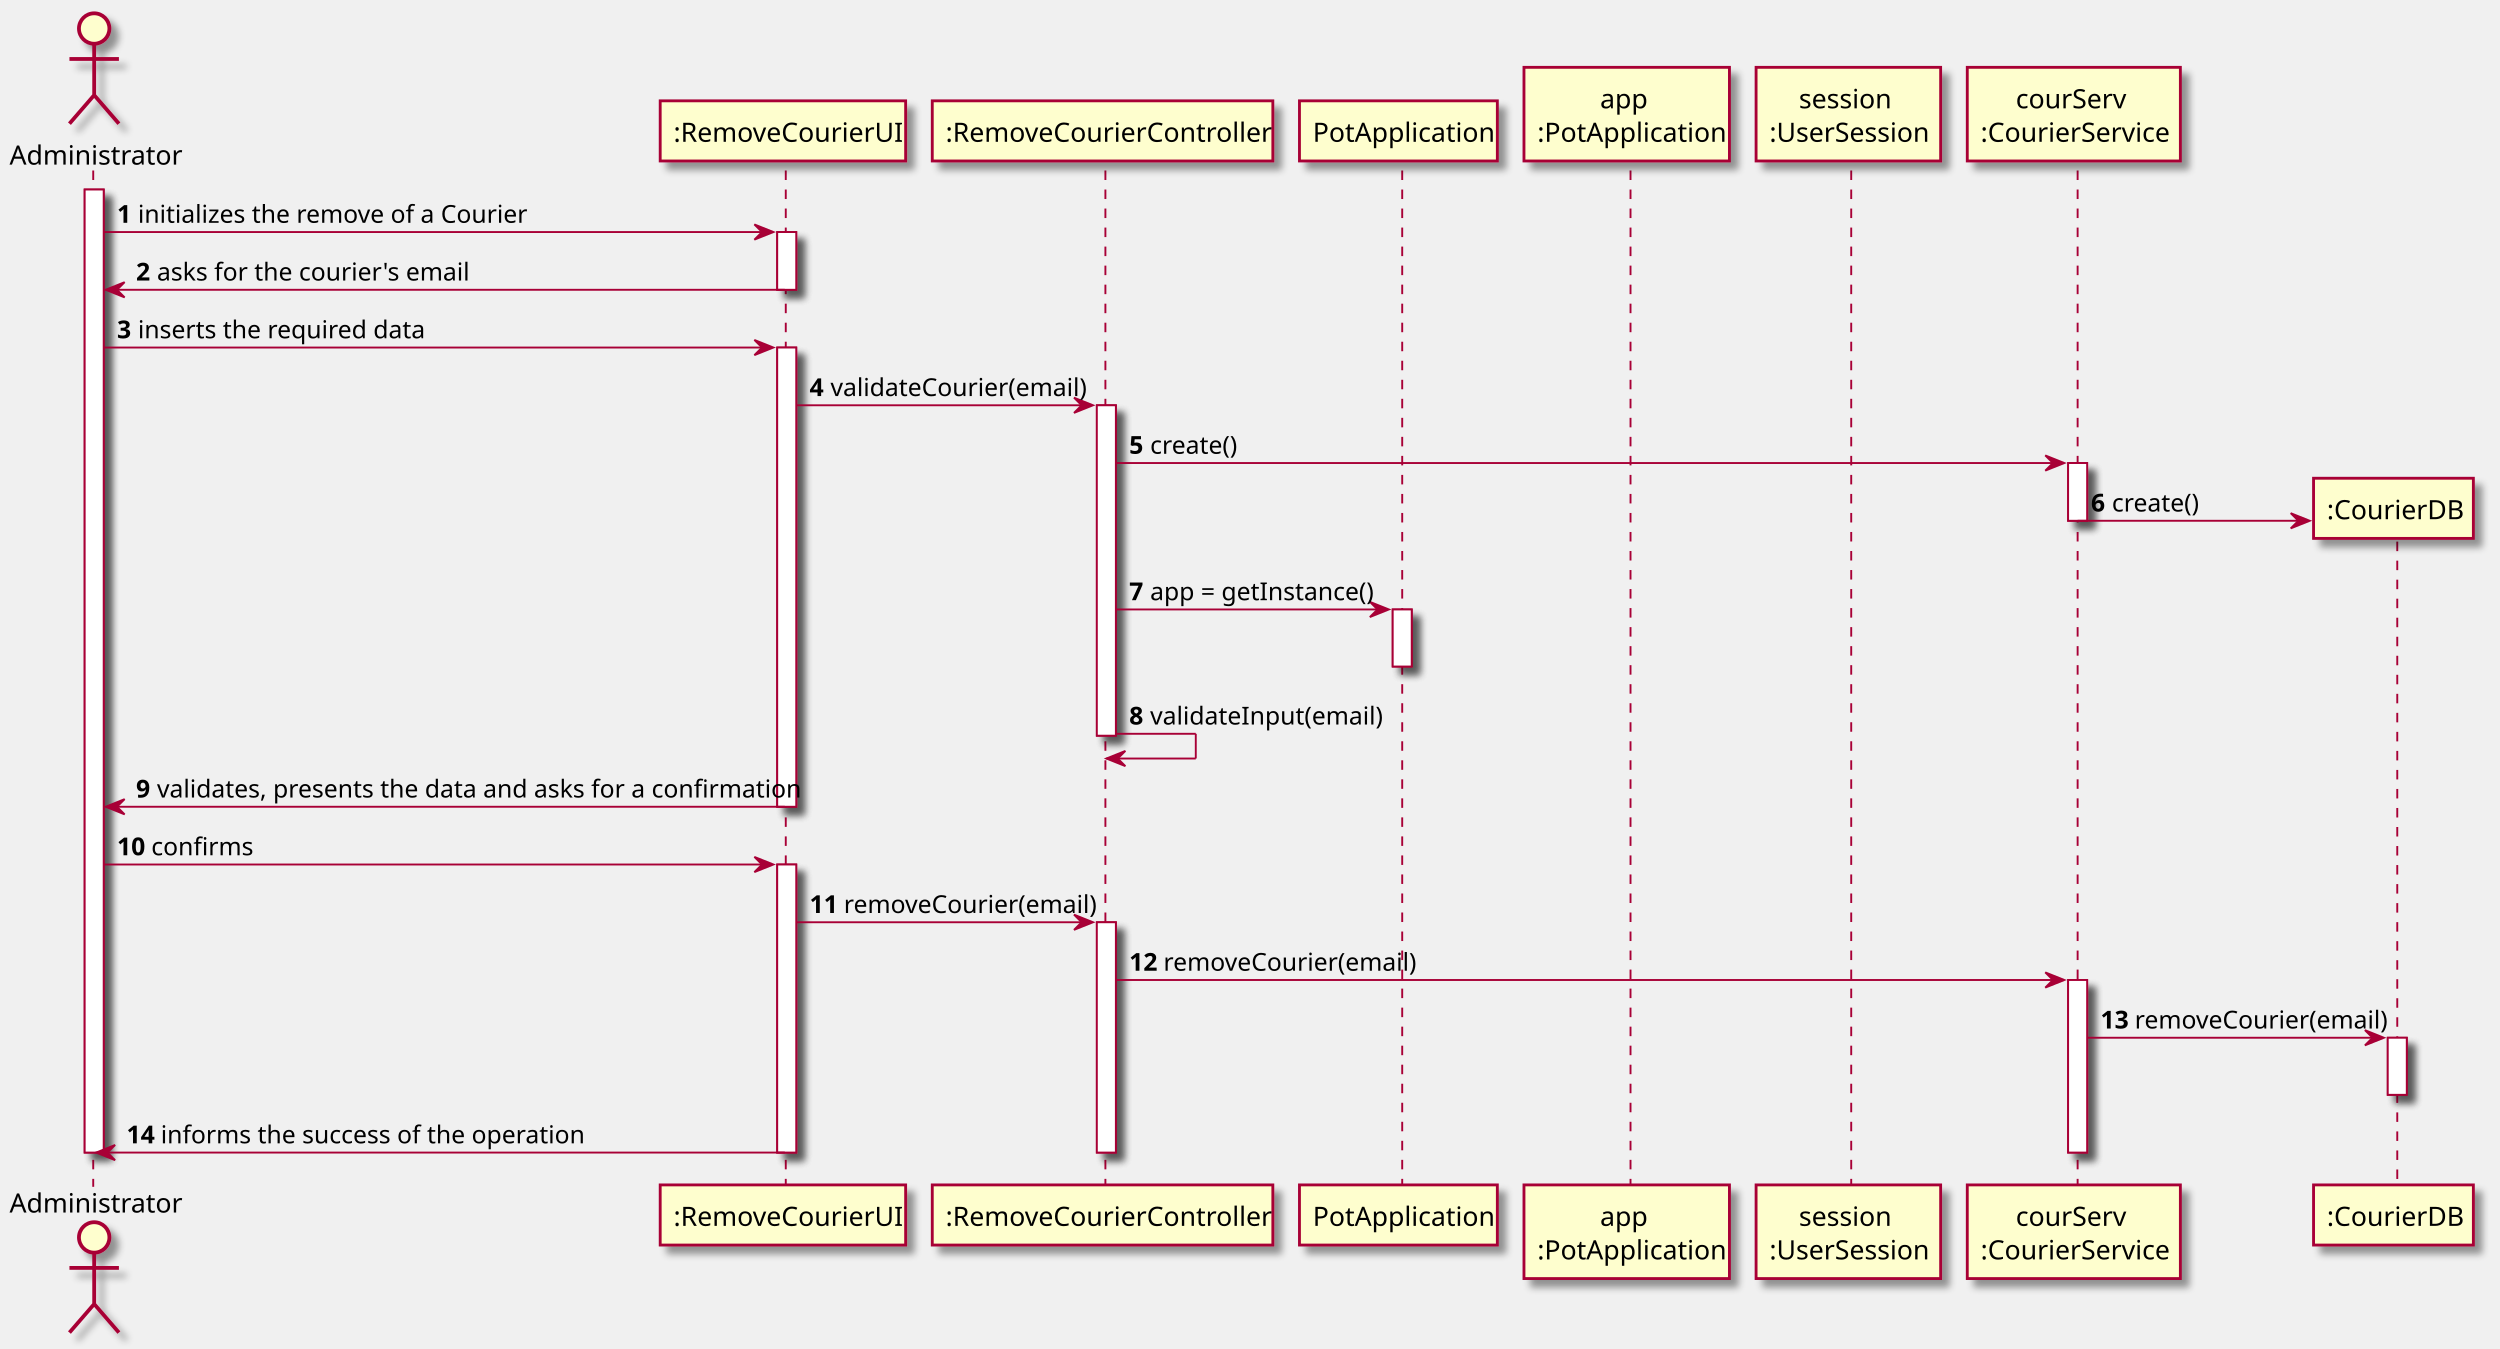
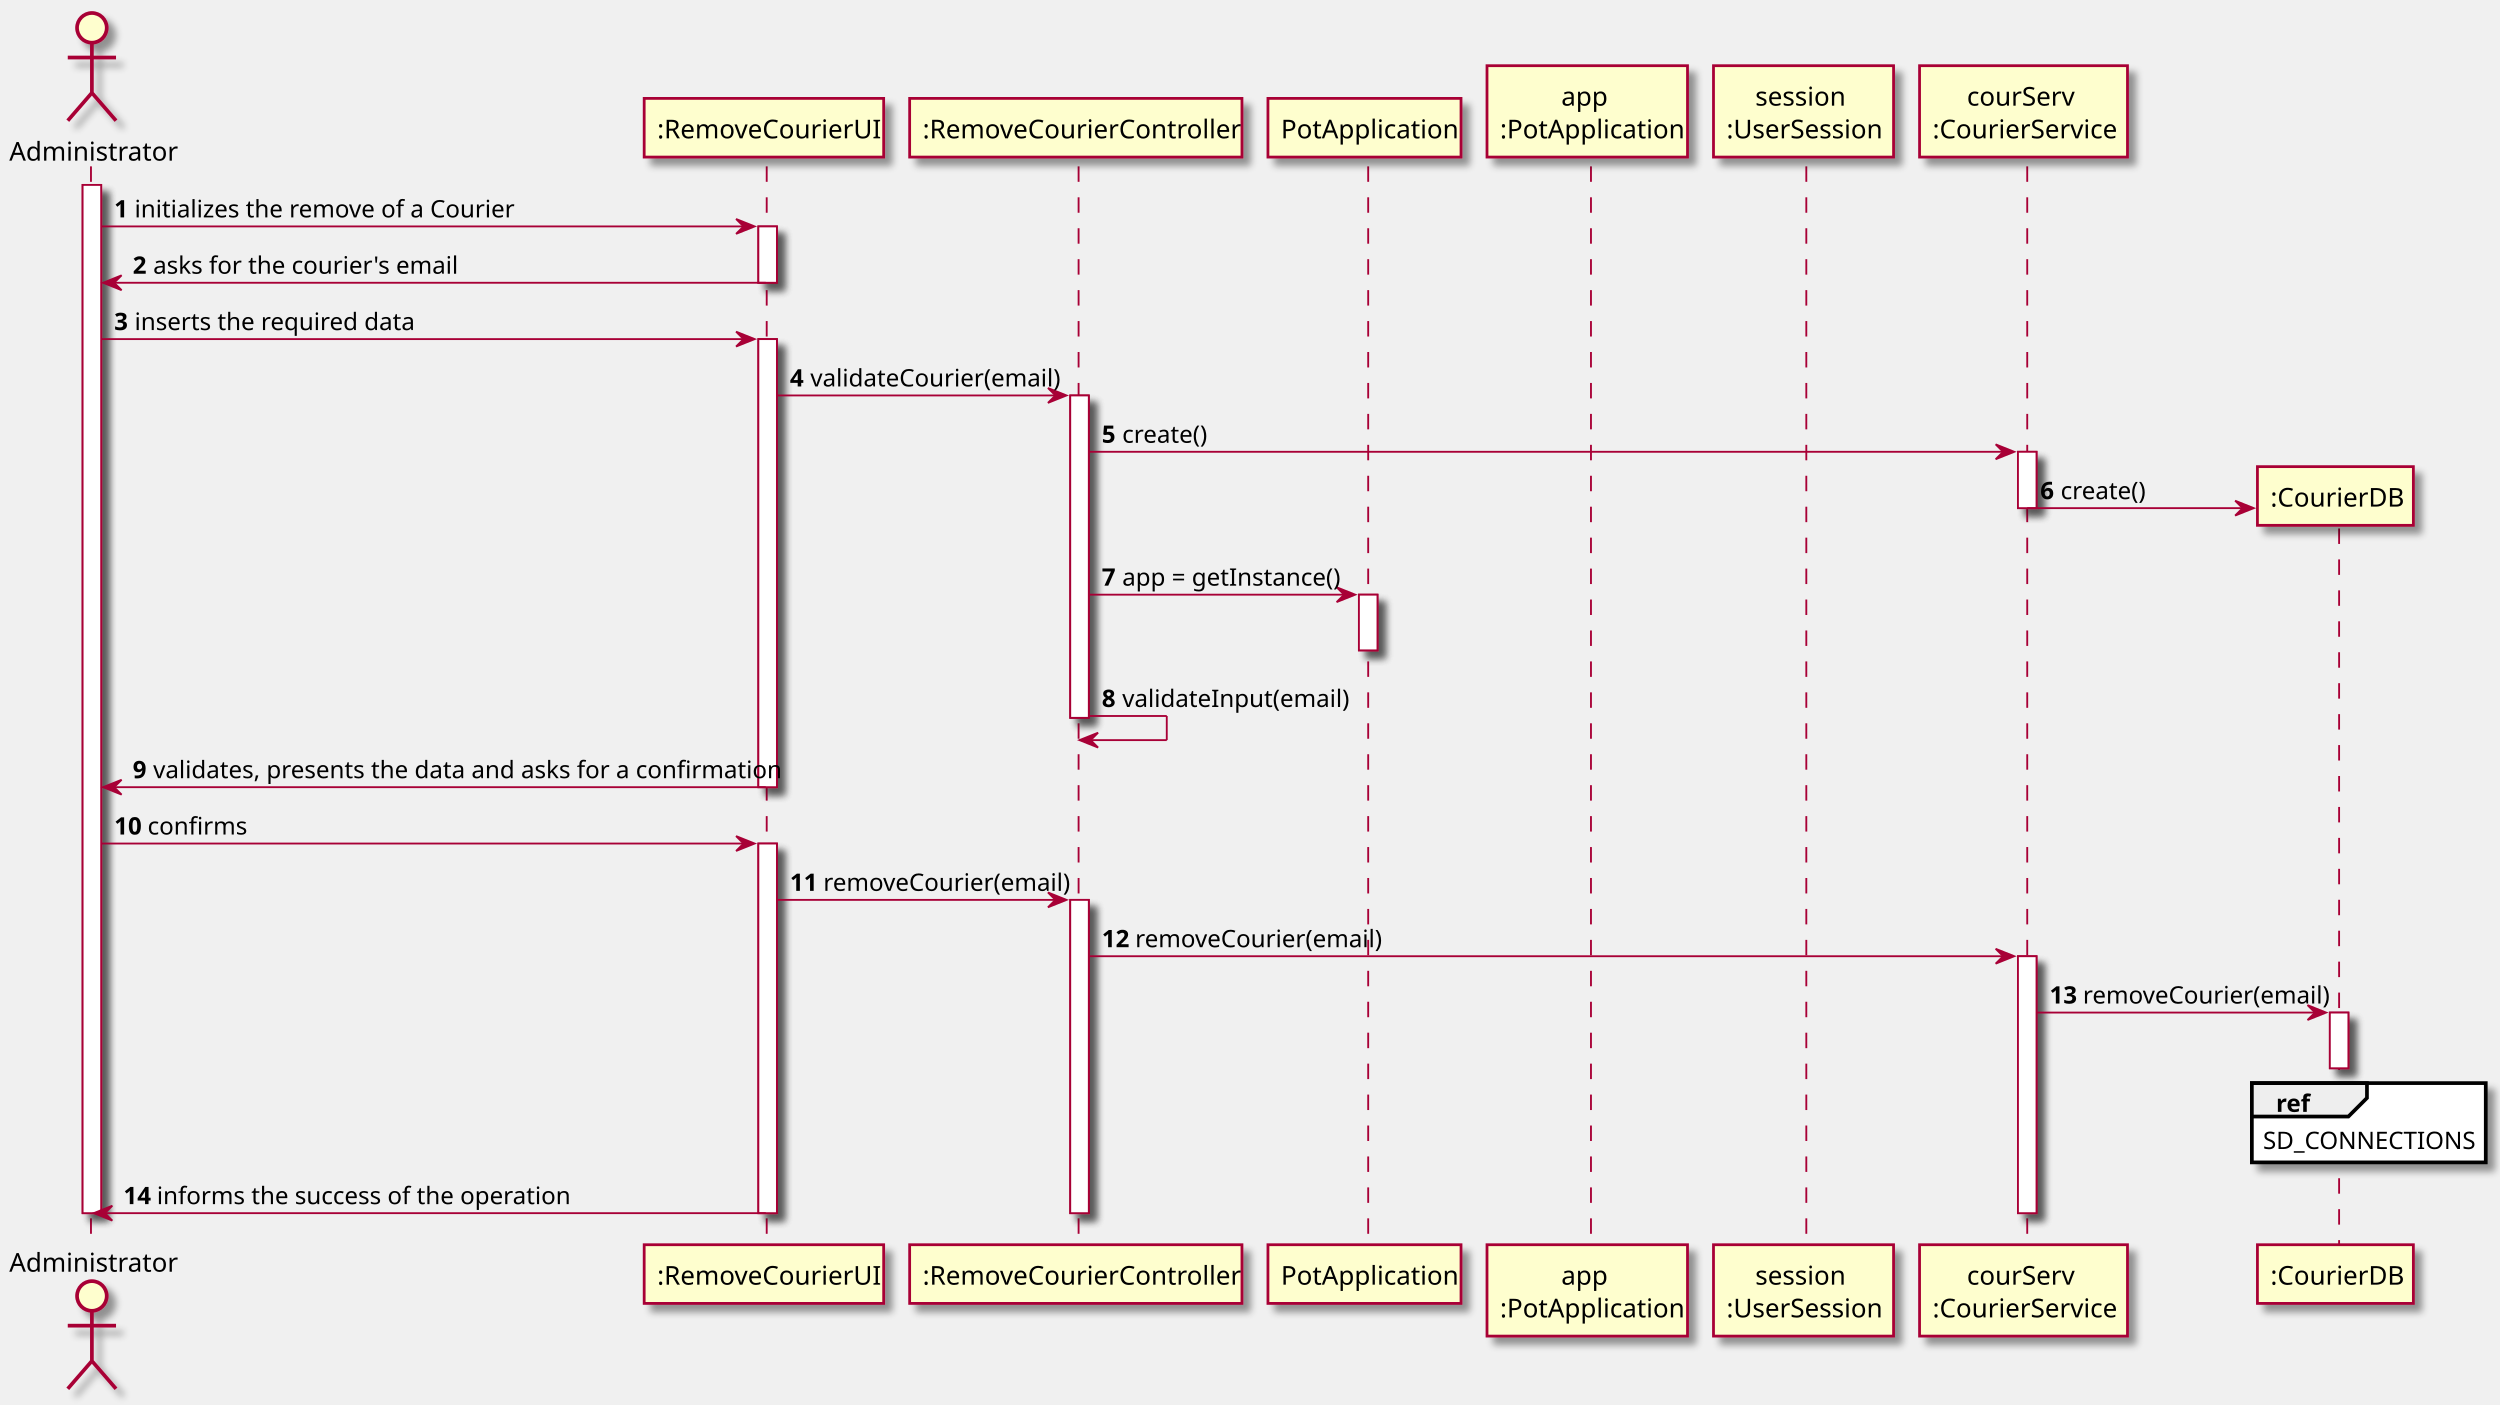
- <svg xmlns="http://www.w3.org/2000/svg" contentScriptType="application/ecmascript" contentStyleType="text/css" height="709px" preserveAspectRatio="none" style="width:1314px;height:709px;" version="1.1" viewBox="0 0 1314 709" width="1314px" zoomAndPan="magnify">
+ <svg xmlns="http://www.w3.org/2000/svg" contentScriptType="application/ecmascript" contentStyleType="text/css" height="454.2px" preserveAspectRatio="none" style="width:808px;height:454px;" version="1.1" viewBox="0 0 808 454" width="808.8px" zoomAndPan="magnify">
  <defs>
-     <filter height="300%" id="f5ezrebsbetax" width="300%" x="-1" y="-1">
-       <feGaussianBlur result="blurOut" stdDeviation="2.0" />
+     <filter height="300%" id="f6v3r0x2h3363" width="300%" x="-1" y="-1">
+       <feGaussianBlur result="blurOut" stdDeviation="1.2" />
      <feColorMatrix in="blurOut" result="blurOut2" type="matrix" values="0 0 0 0 0 0 0 0 0 0 0 0 0 0 0 0 0 0 .4 0" />
-       <feOffset dx="4.0" dy="4.0" in="blurOut2" result="blurOut3" />
+       <feOffset dx="2.4" dy="2.4" in="blurOut2" result="blurOut3" />
      <feBlend in="SourceGraphic" in2="blurOut3" mode="normal" />
    </filter>
  </defs>
  <g>
-     <rect fill="#FFFFFF" filter="url(#f5ezrebsbetax)" height="506.18" style="stroke:#A80036;stroke-width:1.0;" width="10" x="44.5" y="99.609" />
-     <rect fill="#FFFFFF" filter="url(#f5ezrebsbetax)" height="30.352" style="stroke:#A80036;stroke-width:1.0;" width="10" x="408.5" y="121.961" />
-     <rect fill="#FFFFFF" filter="url(#f5ezrebsbetax)" height="241.367" style="stroke:#A80036;stroke-width:1.0;" width="10" x="408.5" y="182.664" />
-     <rect fill="#FFFFFF" filter="url(#f5ezrebsbetax)" height="151.406" style="stroke:#A80036;stroke-width:1.0;" width="10" x="408.5" y="454.383" />
-     <rect fill="#FFFFFF" filter="url(#f5ezrebsbetax)" height="173.664" style="stroke:#A80036;stroke-width:1.0;" width="10" x="576.5" y="213.016" />
-     <rect fill="#FFFFFF" filter="url(#f5ezrebsbetax)" height="121.055" style="stroke:#A80036;stroke-width:1.0;" width="10" x="576.5" y="484.734" />
-     <rect fill="#FFFFFF" filter="url(#f5ezrebsbetax)" height="30" style="stroke:#A80036;stroke-width:1.0;" width="10" x="732" y="320.328" />
-     <rect fill="#FFFFFF" filter="url(#f5ezrebsbetax)" height="30.352" style="stroke:#A80036;stroke-width:1.0;" width="10" x="1087" y="243.367" />
-     <rect fill="#FFFFFF" filter="url(#f5ezrebsbetax)" height="90.703" style="stroke:#A80036;stroke-width:1.0;" width="10" x="1087" y="515.086" />
-     <rect fill="#FFFFFF" filter="url(#f5ezrebsbetax)" height="30" style="stroke:#A80036;stroke-width:1.0;" width="10" x="1255" y="545.438" />
-     <line style="stroke:#A80036;stroke-width:1.0;stroke-dasharray:5.0,5.0;" x1="49" x2="49" y1="89.609" y2="623.789" />
-     <line style="stroke:#A80036;stroke-width:1.0;stroke-dasharray:5.0,5.0;" x1="413" x2="413" y1="89.609" y2="623.789" />
-     <line style="stroke:#A80036;stroke-width:1.0;stroke-dasharray:5.0,5.0;" x1="581" x2="581" y1="89.609" y2="623.789" />
-     <line style="stroke:#A80036;stroke-width:1.0;stroke-dasharray:5.0,5.0;" x1="737" x2="737" y1="89.609" y2="623.789" />
-     <line style="stroke:#A80036;stroke-width:1.0;stroke-dasharray:5.0,5.0;" x1="857" x2="857" y1="89.609" y2="623.789" />
-     <line style="stroke:#A80036;stroke-width:1.0;stroke-dasharray:5.0,5.0;" x1="973" x2="973" y1="89.609" y2="623.789" />
-     <line style="stroke:#A80036;stroke-width:1.0;stroke-dasharray:5.0,5.0;" x1="1092" x2="1092" y1="89.609" y2="623.789" />
-     <line style="stroke:#A80036;stroke-width:1.0;stroke-dasharray:5.0,5.0;" x1="1260" x2="1260" y1="284.672" y2="623.789" />
-     <text fill="#000000" font-family="sans-serif" font-size="14" lengthAdjust="spacing" textLength="83" x="5" y="86.533">Administrator</text>
-     <ellipse cx="49.5" cy="15" fill="#FEFECE" filter="url(#f5ezrebsbetax)" rx="8" ry="8" style="stroke:#A80036;stroke-width:2.0;" />
-     <path d="M49.5,23 L49.5,50 M36.5,31 L62.5,31 M49.5,50 L36.5,65 M49.5,50 L62.5,65 " fill="none" filter="url(#f5ezrebsbetax)" style="stroke:#A80036;stroke-width:2.0;" />
-     <text fill="#000000" font-family="sans-serif" font-size="14" lengthAdjust="spacing" textLength="83" x="5" y="637.322">Administrator</text>
-     <ellipse cx="49.5" cy="650.398" fill="#FEFECE" filter="url(#f5ezrebsbetax)" rx="8" ry="8" style="stroke:#A80036;stroke-width:2.0;" />
-     <path d="M49.5,658.398 L49.5,685.398 M36.5,666.398 L62.5,666.398 M49.5,685.398 L36.5,700.398 M49.5,685.398 L62.5,700.398 " fill="none" filter="url(#f5ezrebsbetax)" style="stroke:#A80036;stroke-width:2.0;" />
-     <rect fill="#FEFECE" filter="url(#f5ezrebsbetax)" height="31.609" style="stroke:#A80036;stroke-width:1.5;" width="129" x="347" y="53" />
-     <text fill="#000000" font-family="sans-serif" font-size="14" lengthAdjust="spacing" textLength="115" x="354" y="74.533">:RemoveCourierUI</text>
-     <rect fill="#FEFECE" filter="url(#f5ezrebsbetax)" height="31.609" style="stroke:#A80036;stroke-width:1.5;" width="129" x="347" y="622.789" />
-     <text fill="#000000" font-family="sans-serif" font-size="14" lengthAdjust="spacing" textLength="115" x="354" y="644.322">:RemoveCourierUI</text>
-     <rect fill="#FEFECE" filter="url(#f5ezrebsbetax)" height="31.609" style="stroke:#A80036;stroke-width:1.5;" width="179" x="490" y="53" />
-     <text fill="#000000" font-family="sans-serif" font-size="14" lengthAdjust="spacing" textLength="165" x="497" y="74.533">:RemoveCourierController</text>
-     <rect fill="#FEFECE" filter="url(#f5ezrebsbetax)" height="31.609" style="stroke:#A80036;stroke-width:1.5;" width="179" x="490" y="622.789" />
-     <text fill="#000000" font-family="sans-serif" font-size="14" lengthAdjust="spacing" textLength="165" x="497" y="644.322">:RemoveCourierController</text>
-     <rect fill="#FEFECE" filter="url(#f5ezrebsbetax)" height="31.609" style="stroke:#A80036;stroke-width:1.5;" width="104" x="683" y="53" />
-     <text fill="#000000" font-family="sans-serif" font-size="14" lengthAdjust="spacing" textLength="90" x="690" y="74.533">PotApplication</text>
-     <rect fill="#FEFECE" filter="url(#f5ezrebsbetax)" height="31.609" style="stroke:#A80036;stroke-width:1.5;" width="104" x="683" y="622.789" />
-     <text fill="#000000" font-family="sans-serif" font-size="14" lengthAdjust="spacing" textLength="90" x="690" y="644.322">PotApplication</text>
-     <rect fill="#FEFECE" filter="url(#f5ezrebsbetax)" height="49.219" style="stroke:#A80036;stroke-width:1.5;" width="108" x="801" y="35.391" />
-     <text fill="#000000" font-family="sans-serif" font-size="14" lengthAdjust="spacing" textLength="24" x="841" y="56.924">app</text>
-     <text fill="#000000" font-family="sans-serif" font-size="14" lengthAdjust="spacing" textLength="94" x="808" y="74.533">:PotApplication</text>
-     <rect fill="#FEFECE" filter="url(#f5ezrebsbetax)" height="49.219" style="stroke:#A80036;stroke-width:1.5;" width="108" x="801" y="622.789" />
-     <text fill="#000000" font-family="sans-serif" font-size="14" lengthAdjust="spacing" textLength="24" x="841" y="644.322">app</text>
-     <text fill="#000000" font-family="sans-serif" font-size="14" lengthAdjust="spacing" textLength="94" x="808" y="661.932">:PotApplication</text>
-     <rect fill="#FEFECE" filter="url(#f5ezrebsbetax)" height="49.219" style="stroke:#A80036;stroke-width:1.5;" width="97" x="923" y="35.391" />
-     <text fill="#000000" font-family="sans-serif" font-size="14" lengthAdjust="spacing" textLength="48" x="945.5" y="56.924">session</text>
-     <text fill="#000000" font-family="sans-serif" font-size="14" lengthAdjust="spacing" textLength="83" x="930" y="74.533">:UserSession</text>
-     <rect fill="#FEFECE" filter="url(#f5ezrebsbetax)" height="49.219" style="stroke:#A80036;stroke-width:1.5;" width="97" x="923" y="622.789" />
-     <text fill="#000000" font-family="sans-serif" font-size="14" lengthAdjust="spacing" textLength="48" x="945.5" y="644.322">session</text>
-     <text fill="#000000" font-family="sans-serif" font-size="14" lengthAdjust="spacing" textLength="83" x="930" y="661.932">:UserSession</text>
-     <rect fill="#FEFECE" filter="url(#f5ezrebsbetax)" height="49.219" style="stroke:#A80036;stroke-width:1.5;" width="112" x="1034" y="35.391" />
-     <text fill="#000000" font-family="sans-serif" font-size="14" lengthAdjust="spacing" textLength="57" x="1059.5" y="56.924">courServ</text>
-     <text fill="#000000" font-family="sans-serif" font-size="14" lengthAdjust="spacing" textLength="98" x="1041" y="74.533">:CourierService</text>
-     <rect fill="#FEFECE" filter="url(#f5ezrebsbetax)" height="49.219" style="stroke:#A80036;stroke-width:1.5;" width="112" x="1034" y="622.789" />
-     <text fill="#000000" font-family="sans-serif" font-size="14" lengthAdjust="spacing" textLength="57" x="1059.5" y="644.322">courServ</text>
-     <text fill="#000000" font-family="sans-serif" font-size="14" lengthAdjust="spacing" textLength="98" x="1041" y="661.932">:CourierService</text>
-     <rect fill="#FEFECE" filter="url(#f5ezrebsbetax)" height="31.609" style="stroke:#A80036;stroke-width:1.5;" width="84" x="1216" y="622.789" />
-     <text fill="#000000" font-family="sans-serif" font-size="14" lengthAdjust="spacing" textLength="70" x="1223" y="644.322">:CourierDB</text>
-     <rect fill="#FFFFFF" filter="url(#f5ezrebsbetax)" height="506.18" style="stroke:#A80036;stroke-width:1.0;" width="10" x="44.5" y="99.609" />
-     <rect fill="#FFFFFF" filter="url(#f5ezrebsbetax)" height="30.352" style="stroke:#A80036;stroke-width:1.0;" width="10" x="408.5" y="121.961" />
-     <rect fill="#FFFFFF" filter="url(#f5ezrebsbetax)" height="241.367" style="stroke:#A80036;stroke-width:1.0;" width="10" x="408.5" y="182.664" />
-     <rect fill="#FFFFFF" filter="url(#f5ezrebsbetax)" height="151.406" style="stroke:#A80036;stroke-width:1.0;" width="10" x="408.5" y="454.383" />
-     <rect fill="#FFFFFF" filter="url(#f5ezrebsbetax)" height="173.664" style="stroke:#A80036;stroke-width:1.0;" width="10" x="576.5" y="213.016" />
-     <rect fill="#FFFFFF" filter="url(#f5ezrebsbetax)" height="121.055" style="stroke:#A80036;stroke-width:1.0;" width="10" x="576.5" y="484.734" />
-     <rect fill="#FFFFFF" filter="url(#f5ezrebsbetax)" height="30" style="stroke:#A80036;stroke-width:1.0;" width="10" x="732" y="320.328" />
-     <rect fill="#FFFFFF" filter="url(#f5ezrebsbetax)" height="30.352" style="stroke:#A80036;stroke-width:1.0;" width="10" x="1087" y="243.367" />
-     <rect fill="#FFFFFF" filter="url(#f5ezrebsbetax)" height="90.703" style="stroke:#A80036;stroke-width:1.0;" width="10" x="1087" y="515.086" />
-     <rect fill="#FFFFFF" filter="url(#f5ezrebsbetax)" height="30" style="stroke:#A80036;stroke-width:1.0;" width="10" x="1255" y="545.438" />
-     <polygon fill="#A80036" points="396.5,117.961,406.5,121.961,396.5,125.961,400.5,121.961" style="stroke:#A80036;stroke-width:1.0;" />
-     <line style="stroke:#A80036;stroke-width:1.0;" x1="54.5" x2="402.5" y1="121.961" y2="121.961" />
-     <text fill="#000000" font-family="sans-serif" font-size="13" font-weight="bold" lengthAdjust="spacing" textLength="7" x="61.5" y="117.105">1</text>
-     <text fill="#000000" font-family="sans-serif" font-size="13" lengthAdjust="spacing" textLength="191" x="72.5" y="117.105">initializes the remove of a Courier</text>
-     <polygon fill="#A80036" points="65.5,148.312,55.5,152.312,65.5,156.312,61.5,152.312" style="stroke:#A80036;stroke-width:1.0;" />
-     <line style="stroke:#A80036;stroke-width:1.0;" x1="59.5" x2="412.5" y1="152.312" y2="152.312" />
-     <text fill="#000000" font-family="sans-serif" font-size="13" font-weight="bold" lengthAdjust="spacing" textLength="7" x="71.5" y="147.456">2</text>
-     <text fill="#000000" font-family="sans-serif" font-size="13" lengthAdjust="spacing" textLength="155" x="82.5" y="147.456">asks for the courier's email</text>
-     <polygon fill="#A80036" points="396.5,178.664,406.5,182.664,396.5,186.664,400.5,182.664" style="stroke:#A80036;stroke-width:1.0;" />
-     <line style="stroke:#A80036;stroke-width:1.0;" x1="54.5" x2="402.5" y1="182.664" y2="182.664" />
-     <text fill="#000000" font-family="sans-serif" font-size="13" font-weight="bold" lengthAdjust="spacing" textLength="7" x="61.5" y="177.808">3</text>
-     <text fill="#000000" font-family="sans-serif" font-size="13" lengthAdjust="spacing" textLength="140" x="72.5" y="177.808">inserts the required data</text>
-     <polygon fill="#A80036" points="564.5,209.016,574.5,213.016,564.5,217.016,568.5,213.016" style="stroke:#A80036;stroke-width:1.0;" />
-     <line style="stroke:#A80036;stroke-width:1.0;" x1="418.5" x2="570.5" y1="213.016" y2="213.016" />
-     <text fill="#000000" font-family="sans-serif" font-size="13" font-weight="bold" lengthAdjust="spacing" textLength="7" x="425.5" y="208.159">4</text>
-     <text fill="#000000" font-family="sans-serif" font-size="13" lengthAdjust="spacing" textLength="123" x="436.5" y="208.159">validateCourier(email)</text>
-     <polygon fill="#A80036" points="1075,239.367,1085,243.367,1075,247.367,1079,243.367" style="stroke:#A80036;stroke-width:1.0;" />
-     <line style="stroke:#A80036;stroke-width:1.0;" x1="586.5" x2="1081" y1="243.367" y2="243.367" />
-     <text fill="#000000" font-family="sans-serif" font-size="13" font-weight="bold" lengthAdjust="spacing" textLength="7" x="593.5" y="238.511">5</text>
-     <text fill="#000000" font-family="sans-serif" font-size="13" lengthAdjust="spacing" textLength="44" x="604.5" y="238.511">create()</text>
-     <polygon fill="#A80036" points="1204,269.719,1214,273.719,1204,277.719,1208,273.719" style="stroke:#A80036;stroke-width:1.0;" />
-     <line style="stroke:#A80036;stroke-width:1.0;" x1="1092" x2="1210" y1="273.719" y2="273.719" />
-     <text fill="#000000" font-family="sans-serif" font-size="13" font-weight="bold" lengthAdjust="spacing" textLength="7" x="1099" y="268.862">6</text>
-     <text fill="#000000" font-family="sans-serif" font-size="13" lengthAdjust="spacing" textLength="44" x="1110" y="268.862">create()</text>
-     <rect fill="#FEFECE" filter="url(#f5ezrebsbetax)" height="31.609" style="stroke:#A80036;stroke-width:1.5;" width="84" x="1216" y="251.367" />
-     <text fill="#000000" font-family="sans-serif" font-size="14" lengthAdjust="spacing" textLength="70" x="1223" y="272.9">:CourierDB</text>
-     <polygon fill="#A80036" points="720,316.328,730,320.328,720,324.328,724,320.328" style="stroke:#A80036;stroke-width:1.0;" />
-     <line style="stroke:#A80036;stroke-width:1.0;" x1="586.5" x2="726" y1="320.328" y2="320.328" />
-     <text fill="#000000" font-family="sans-serif" font-size="13" font-weight="bold" lengthAdjust="spacing" textLength="7" x="593.5" y="315.472">7</text>
-     <text fill="#000000" font-family="sans-serif" font-size="13" lengthAdjust="spacing" textLength="112" x="604.5" y="315.472">app = getInstance()</text>
-     <line style="stroke:#A80036;stroke-width:1.0;" x1="586.5" x2="628.5" y1="385.68" y2="385.68" />
-     <line style="stroke:#A80036;stroke-width:1.0;" x1="628.5" x2="628.5" y1="385.68" y2="398.68" />
-     <line style="stroke:#A80036;stroke-width:1.0;" x1="581.5" x2="628.5" y1="398.68" y2="398.68" />
-     <polygon fill="#A80036" points="591.5,394.68,581.5,398.68,591.5,402.68,587.5,398.68" style="stroke:#A80036;stroke-width:1.0;" />
-     <text fill="#000000" font-family="sans-serif" font-size="13" font-weight="bold" lengthAdjust="spacing" textLength="7" x="593.5" y="380.823">8</text>
-     <text fill="#000000" font-family="sans-serif" font-size="13" lengthAdjust="spacing" textLength="110" x="604.5" y="380.823">validateInput(email)</text>
-     <polygon fill="#A80036" points="65.5,420.031,55.5,424.031,65.5,428.031,61.5,424.031" style="stroke:#A80036;stroke-width:1.0;" />
-     <line style="stroke:#A80036;stroke-width:1.0;" x1="59.5" x2="412.5" y1="424.031" y2="424.031" />
-     <text fill="#000000" font-family="sans-serif" font-size="13" font-weight="bold" lengthAdjust="spacing" textLength="7" x="71.5" y="419.175">9</text>
-     <text fill="#000000" font-family="sans-serif" font-size="13" lengthAdjust="spacing" textLength="319" x="82.5" y="419.175">validates, presents the data and asks for a confirmation</text>
-     <polygon fill="#A80036" points="396.5,450.383,406.5,454.383,396.5,458.383,400.5,454.383" style="stroke:#A80036;stroke-width:1.0;" />
-     <line style="stroke:#A80036;stroke-width:1.0;" x1="54.5" x2="402.5" y1="454.383" y2="454.383" />
-     <text fill="#000000" font-family="sans-serif" font-size="13" font-weight="bold" lengthAdjust="spacing" textLength="14" x="61.5" y="449.526">10</text>
-     <text fill="#000000" font-family="sans-serif" font-size="13" lengthAdjust="spacing" textLength="49" x="79.5" y="449.526">confirms</text>
-     <polygon fill="#A80036" points="564.5,480.734,574.5,484.734,564.5,488.734,568.5,484.734" style="stroke:#A80036;stroke-width:1.0;" />
-     <line style="stroke:#A80036;stroke-width:1.0;" x1="418.5" x2="570.5" y1="484.734" y2="484.734" />
-     <text fill="#000000" font-family="sans-serif" font-size="13" font-weight="bold" lengthAdjust="spacing" textLength="14" x="425.5" y="479.878">11</text>
-     <text fill="#000000" font-family="sans-serif" font-size="13" lengthAdjust="spacing" textLength="121" x="443.5" y="479.878">removeCourier(email)</text>
-     <polygon fill="#A80036" points="1075,511.086,1085,515.086,1075,519.086,1079,515.086" style="stroke:#A80036;stroke-width:1.0;" />
-     <line style="stroke:#A80036;stroke-width:1.0;" x1="586.5" x2="1081" y1="515.086" y2="515.086" />
-     <text fill="#000000" font-family="sans-serif" font-size="13" font-weight="bold" lengthAdjust="spacing" textLength="14" x="593.5" y="510.229">12</text>
-     <text fill="#000000" font-family="sans-serif" font-size="13" lengthAdjust="spacing" textLength="121" x="611.5" y="510.229">removeCourier(email)</text>
-     <polygon fill="#A80036" points="1243,541.438,1253,545.438,1243,549.438,1247,545.438" style="stroke:#A80036;stroke-width:1.0;" />
-     <line style="stroke:#A80036;stroke-width:1.0;" x1="1097" x2="1249" y1="545.438" y2="545.438" />
-     <text fill="#000000" font-family="sans-serif" font-size="13" font-weight="bold" lengthAdjust="spacing" textLength="14" x="1104" y="540.581">13</text>
-     <text fill="#000000" font-family="sans-serif" font-size="13" lengthAdjust="spacing" textLength="121" x="1122" y="540.581">removeCourier(email)</text>
-     <polygon fill="#A80036" points="60.5,601.789,50.5,605.789,60.5,609.789,56.5,605.789" style="stroke:#A80036;stroke-width:1.0;" />
-     <line style="stroke:#A80036;stroke-width:1.0;" x1="54.5" x2="412.5" y1="605.789" y2="605.789" />
-     <text fill="#000000" font-family="sans-serif" font-size="13" font-weight="bold" lengthAdjust="spacing" textLength="14" x="66.5" y="600.933">14</text>
-     <text fill="#000000" font-family="sans-serif" font-size="13" lengthAdjust="spacing" textLength="210" x="84.5" y="600.933">informs the success of the operation</text>
+     <rect fill="#FFFFFF" filter="url(#f6v3r0x2h3363)" height="332.33" style="stroke:#A80036;stroke-width:0.6;" width="6" x="26.7" y="59.766" />
+     <rect fill="#FFFFFF" filter="url(#f6v3r0x2h3363)" height="18.211" style="stroke:#A80036;stroke-width:0.6;" width="6" x="245.1" y="73.177" />
+     <rect fill="#FFFFFF" filter="url(#f6v3r0x2h3363)" height="144.82" style="stroke:#A80036;stroke-width:0.6;" width="6" x="245.1" y="109.598" />
+     <rect fill="#FFFFFF" filter="url(#f6v3r0x2h3363)" height="119.466" style="stroke:#A80036;stroke-width:0.6;" width="6" x="245.1" y="272.63" />
+     <rect fill="#FFFFFF" filter="url(#f6v3r0x2h3363)" height="104.198" style="stroke:#A80036;stroke-width:0.6;" width="6" x="345.9" y="127.809" />
+     <rect fill="#FFFFFF" filter="url(#f6v3r0x2h3363)" height="101.255" style="stroke:#A80036;stroke-width:0.6;" width="6" x="345.9" y="290.841" />
+     <rect fill="#FFFFFF" filter="url(#f6v3r0x2h3363)" height="18" style="stroke:#A80036;stroke-width:0.6;" width="6" x="439.2" y="192.197" />
+     <rect fill="#FFFFFF" filter="url(#f6v3r0x2h3363)" height="18.211" style="stroke:#A80036;stroke-width:0.6;" width="6" x="652.2" y="146.02" />
+     <rect fill="#FFFFFF" filter="url(#f6v3r0x2h3363)" height="83.044" style="stroke:#A80036;stroke-width:0.6;" width="6" x="652.2" y="309.052" />
+     <rect fill="#FFFFFF" filter="url(#f6v3r0x2h3363)" height="18" style="stroke:#A80036;stroke-width:0.6;" width="6" x="753" y="327.262" />
+     <line style="stroke:#A80036;stroke-width:0.6;stroke-dasharray:5.0,5.0;" x1="29.4" x2="29.4" y1="53.766" y2="402.895" />
+     <line style="stroke:#A80036;stroke-width:0.6;stroke-dasharray:5.0,5.0;" x1="247.8" x2="247.8" y1="53.766" y2="402.895" />
+     <line style="stroke:#A80036;stroke-width:0.6;stroke-dasharray:5.0,5.0;" x1="348.6" x2="348.6" y1="53.766" y2="402.895" />
+     <line style="stroke:#A80036;stroke-width:0.6;stroke-dasharray:5.0,5.0;" x1="442.2" x2="442.2" y1="53.766" y2="402.895" />
+     <line style="stroke:#A80036;stroke-width:0.6;stroke-dasharray:5.0,5.0;" x1="514.2" x2="514.2" y1="53.766" y2="402.895" />
+     <line style="stroke:#A80036;stroke-width:0.6;stroke-dasharray:5.0,5.0;" x1="583.8" x2="583.8" y1="53.766" y2="402.895" />
+     <line style="stroke:#A80036;stroke-width:0.6;stroke-dasharray:5.0,5.0;" x1="655.2" x2="655.2" y1="53.766" y2="402.895" />
+     <line style="stroke:#A80036;stroke-width:0.6;stroke-dasharray:5.0,5.0;" x1="756" x2="756" y1="170.803" y2="402.895" />
+     <text fill="#000000" font-family="sans-serif" font-size="8.4" lengthAdjust="spacing" textLength="49.8" x="3" y="51.92">Administrator</text>
+     <ellipse cx="29.7" cy="9" fill="#FEFECE" filter="url(#f6v3r0x2h3363)" rx="4.8" ry="4.8" style="stroke:#A80036;stroke-width:1.2;" />
+     <path d="M29.7,13.8 L29.7,30 M21.9,18.6 L37.5,18.6 M29.7,30 L21.9,39 M29.7,30 L37.5,39 " fill="none" filter="url(#f6v3r0x2h3363)" style="stroke:#A80036;stroke-width:1.2;" />
+     <text fill="#000000" font-family="sans-serif" font-size="8.4" lengthAdjust="spacing" textLength="49.8" x="3" y="411.015">Administrator</text>
+     <ellipse cx="29.7" cy="418.861" fill="#FEFECE" filter="url(#f6v3r0x2h3363)" rx="4.8" ry="4.8" style="stroke:#A80036;stroke-width:1.2;" />
+     <path d="M29.7,423.661 L29.7,439.861 M21.9,428.461 L37.5,428.461 M29.7,439.861 L21.9,448.861 M29.7,439.861 L37.5,448.861 " fill="none" filter="url(#f6v3r0x2h3363)" style="stroke:#A80036;stroke-width:1.2;" />
+     <rect fill="#FEFECE" filter="url(#f6v3r0x2h3363)" height="18.966" style="stroke:#A80036;stroke-width:0.9;" width="77.4" x="208.2" y="31.8" />
+     <text fill="#000000" font-family="sans-serif" font-size="8.4" lengthAdjust="spacing" textLength="69" x="212.4" y="44.72">:RemoveCourierUI</text>
+     <rect fill="#FEFECE" filter="url(#f6v3r0x2h3363)" height="18.966" style="stroke:#A80036;stroke-width:0.9;" width="77.4" x="208.2" y="402.295" />
+     <text fill="#000000" font-family="sans-serif" font-size="8.4" lengthAdjust="spacing" textLength="69" x="212.4" y="415.215">:RemoveCourierUI</text>
+     <rect fill="#FEFECE" filter="url(#f6v3r0x2h3363)" height="18.966" style="stroke:#A80036;stroke-width:0.9;" width="107.4" x="294" y="31.8" />
+     <text fill="#000000" font-family="sans-serif" font-size="8.4" lengthAdjust="spacing" textLength="99" x="298.2" y="44.72">:RemoveCourierController</text>
+     <rect fill="#FEFECE" filter="url(#f6v3r0x2h3363)" height="18.966" style="stroke:#A80036;stroke-width:0.9;" width="107.4" x="294" y="402.295" />
+     <text fill="#000000" font-family="sans-serif" font-size="8.4" lengthAdjust="spacing" textLength="99" x="298.2" y="415.215">:RemoveCourierController</text>
+     <rect fill="#FEFECE" filter="url(#f6v3r0x2h3363)" height="18.966" style="stroke:#A80036;stroke-width:0.9;" width="62.4" x="409.8" y="31.8" />
+     <text fill="#000000" font-family="sans-serif" font-size="8.4" lengthAdjust="spacing" textLength="54" x="414" y="44.72">PotApplication</text>
+     <rect fill="#FEFECE" filter="url(#f6v3r0x2h3363)" height="18.966" style="stroke:#A80036;stroke-width:0.9;" width="62.4" x="409.8" y="402.295" />
+     <text fill="#000000" font-family="sans-serif" font-size="8.4" lengthAdjust="spacing" textLength="54" x="414" y="415.215">PotApplication</text>
+     <rect fill="#FEFECE" filter="url(#f6v3r0x2h3363)" height="29.531" style="stroke:#A80036;stroke-width:0.9;" width="64.8" x="480.6" y="21.234" />
+     <text fill="#000000" font-family="sans-serif" font-size="8.4" lengthAdjust="spacing" textLength="14.4" x="504.6" y="34.154">app</text>
+     <text fill="#000000" font-family="sans-serif" font-size="8.4" lengthAdjust="spacing" textLength="56.4" x="484.8" y="44.72">:PotApplication</text>
+     <rect fill="#FEFECE" filter="url(#f6v3r0x2h3363)" height="29.531" style="stroke:#A80036;stroke-width:0.9;" width="64.8" x="480.6" y="402.295" />
+     <text fill="#000000" font-family="sans-serif" font-size="8.4" lengthAdjust="spacing" textLength="14.4" x="504.6" y="415.215">app</text>
+     <text fill="#000000" font-family="sans-serif" font-size="8.4" lengthAdjust="spacing" textLength="56.4" x="484.8" y="425.781">:PotApplication</text>
+     <rect fill="#FEFECE" filter="url(#f6v3r0x2h3363)" height="29.531" style="stroke:#A80036;stroke-width:0.9;" width="58.2" x="553.8" y="21.234" />
+     <text fill="#000000" font-family="sans-serif" font-size="8.4" lengthAdjust="spacing" textLength="28.8" x="567.3" y="34.154">session</text>
+     <text fill="#000000" font-family="sans-serif" font-size="8.4" lengthAdjust="spacing" textLength="49.8" x="558" y="44.72">:UserSession</text>
+     <rect fill="#FEFECE" filter="url(#f6v3r0x2h3363)" height="29.531" style="stroke:#A80036;stroke-width:0.9;" width="58.2" x="553.8" y="402.295" />
+     <text fill="#000000" font-family="sans-serif" font-size="8.4" lengthAdjust="spacing" textLength="28.8" x="567.3" y="415.215">session</text>
+     <text fill="#000000" font-family="sans-serif" font-size="8.4" lengthAdjust="spacing" textLength="49.8" x="558" y="425.781">:UserSession</text>
+     <rect fill="#FEFECE" filter="url(#f6v3r0x2h3363)" height="29.531" style="stroke:#A80036;stroke-width:0.9;" width="67.2" x="620.4" y="21.234" />
+     <text fill="#000000" font-family="sans-serif" font-size="8.4" lengthAdjust="spacing" textLength="34.2" x="635.7" y="34.154">courServ</text>
+     <text fill="#000000" font-family="sans-serif" font-size="8.4" lengthAdjust="spacing" textLength="58.8" x="624.6" y="44.72">:CourierService</text>
+     <rect fill="#FEFECE" filter="url(#f6v3r0x2h3363)" height="29.531" style="stroke:#A80036;stroke-width:0.9;" width="67.2" x="620.4" y="402.295" />
+     <text fill="#000000" font-family="sans-serif" font-size="8.4" lengthAdjust="spacing" textLength="34.2" x="635.7" y="415.215">courServ</text>
+     <text fill="#000000" font-family="sans-serif" font-size="8.4" lengthAdjust="spacing" textLength="58.8" x="624.6" y="425.781">:CourierService</text>
+     <rect fill="#FEFECE" filter="url(#f6v3r0x2h3363)" height="18.966" style="stroke:#A80036;stroke-width:0.9;" width="50.4" x="729.6" y="402.295" />
+     <text fill="#000000" font-family="sans-serif" font-size="8.4" lengthAdjust="spacing" textLength="42" x="733.8" y="415.215">:CourierDB</text>
+     <rect fill="#FFFFFF" filter="url(#f6v3r0x2h3363)" height="332.33" style="stroke:#A80036;stroke-width:0.6;" width="6" x="26.7" y="59.766" />
+     <rect fill="#FFFFFF" filter="url(#f6v3r0x2h3363)" height="18.211" style="stroke:#A80036;stroke-width:0.6;" width="6" x="245.1" y="73.177" />
+     <rect fill="#FFFFFF" filter="url(#f6v3r0x2h3363)" height="144.82" style="stroke:#A80036;stroke-width:0.6;" width="6" x="245.1" y="109.598" />
+     <rect fill="#FFFFFF" filter="url(#f6v3r0x2h3363)" height="119.466" style="stroke:#A80036;stroke-width:0.6;" width="6" x="245.1" y="272.63" />
+     <rect fill="#FFFFFF" filter="url(#f6v3r0x2h3363)" height="104.198" style="stroke:#A80036;stroke-width:0.6;" width="6" x="345.9" y="127.809" />
+     <rect fill="#FFFFFF" filter="url(#f6v3r0x2h3363)" height="101.255" style="stroke:#A80036;stroke-width:0.6;" width="6" x="345.9" y="290.841" />
+     <rect fill="#FFFFFF" filter="url(#f6v3r0x2h3363)" height="18" style="stroke:#A80036;stroke-width:0.6;" width="6" x="439.2" y="192.197" />
+     <rect fill="#FFFFFF" filter="url(#f6v3r0x2h3363)" height="18.211" style="stroke:#A80036;stroke-width:0.6;" width="6" x="652.2" y="146.02" />
+     <rect fill="#FFFFFF" filter="url(#f6v3r0x2h3363)" height="83.044" style="stroke:#A80036;stroke-width:0.6;" width="6" x="652.2" y="309.052" />
+     <rect fill="#FFFFFF" filter="url(#f6v3r0x2h3363)" height="18" style="stroke:#A80036;stroke-width:0.6;" width="6" x="753" y="327.262" />
+     <polygon fill="#A80036" points="237.9,70.777,243.9,73.177,237.9,75.577,240.3,73.177" style="stroke:#A80036;stroke-width:0.6;" />
+     <line style="stroke:#A80036;stroke-width:0.6;" x1="32.7" x2="241.5" y1="73.177" y2="73.177" />
+     <text fill="#000000" font-family="sans-serif" font-size="7.8" font-weight="bold" lengthAdjust="spacing" textLength="4.2" x="36.9" y="70.263">1</text>
+     <text fill="#000000" font-family="sans-serif" font-size="7.8" lengthAdjust="spacing" textLength="114.6" x="43.5" y="70.263">initializes the remove of a Courier</text>
+     <polygon fill="#A80036" points="39.3,88.987,33.3,91.388,39.3,93.787,36.9,91.388" style="stroke:#A80036;stroke-width:0.6;" />
+     <line style="stroke:#A80036;stroke-width:0.6;" x1="35.7" x2="247.5" y1="91.388" y2="91.388" />
+     <text fill="#000000" font-family="sans-serif" font-size="7.8" font-weight="bold" lengthAdjust="spacing" textLength="4.2" x="42.9" y="88.474">2</text>
+     <text fill="#000000" font-family="sans-serif" font-size="7.8" lengthAdjust="spacing" textLength="93" x="49.5" y="88.474">asks for the courier's email</text>
+     <polygon fill="#A80036" points="237.9,107.198,243.9,109.598,237.9,111.998,240.3,109.598" style="stroke:#A80036;stroke-width:0.6;" />
+     <line style="stroke:#A80036;stroke-width:0.6;" x1="32.7" x2="241.5" y1="109.598" y2="109.598" />
+     <text fill="#000000" font-family="sans-serif" font-size="7.8" font-weight="bold" lengthAdjust="spacing" textLength="4.2" x="36.9" y="106.685">3</text>
+     <text fill="#000000" font-family="sans-serif" font-size="7.8" lengthAdjust="spacing" textLength="84" x="43.5" y="106.685">inserts the required data</text>
+     <polygon fill="#A80036" points="338.7,125.409,344.7,127.809,338.7,130.209,341.1,127.809" style="stroke:#A80036;stroke-width:0.6;" />
+     <line style="stroke:#A80036;stroke-width:0.6;" x1="251.1" x2="342.3" y1="127.809" y2="127.809" />
+     <text fill="#000000" font-family="sans-serif" font-size="7.8" font-weight="bold" lengthAdjust="spacing" textLength="4.2" x="255.3" y="124.895">4</text>
+     <text fill="#000000" font-family="sans-serif" font-size="7.8" lengthAdjust="spacing" textLength="73.8" x="261.9" y="124.895">validateCourier(email)</text>
+     <polygon fill="#A80036" points="645,143.62,651,146.02,645,148.42,647.4,146.02" style="stroke:#A80036;stroke-width:0.6;" />
+     <line style="stroke:#A80036;stroke-width:0.6;" x1="351.9" x2="648.6" y1="146.02" y2="146.02" />
+     <text fill="#000000" font-family="sans-serif" font-size="7.8" font-weight="bold" lengthAdjust="spacing" textLength="4.2" x="356.1" y="143.106">5</text>
+     <text fill="#000000" font-family="sans-serif" font-size="7.8" lengthAdjust="spacing" textLength="26.4" x="362.7" y="143.106">create()</text>
+     <polygon fill="#A80036" points="722.4,161.831,728.4,164.231,722.4,166.631,724.8,164.231" style="stroke:#A80036;stroke-width:0.6;" />
+     <line style="stroke:#A80036;stroke-width:0.6;" x1="655.2" x2="726" y1="164.231" y2="164.231" />
+     <text fill="#000000" font-family="sans-serif" font-size="7.8" font-weight="bold" lengthAdjust="spacing" textLength="4.2" x="659.4" y="161.317">6</text>
+     <text fill="#000000" font-family="sans-serif" font-size="7.8" lengthAdjust="spacing" textLength="26.4" x="666" y="161.317">create()</text>
+     <rect fill="#FEFECE" filter="url(#f6v3r0x2h3363)" height="18.966" style="stroke:#A80036;stroke-width:0.9;" width="50.4" x="729.6" y="150.82" />
+     <text fill="#000000" font-family="sans-serif" font-size="8.4" lengthAdjust="spacing" textLength="42" x="733.8" y="163.74">:CourierDB</text>
+     <polygon fill="#A80036" points="432,189.797,438,192.197,432,194.597,434.4,192.197" style="stroke:#A80036;stroke-width:0.6;" />
+     <line style="stroke:#A80036;stroke-width:0.6;" x1="351.9" x2="435.6" y1="192.197" y2="192.197" />
+     <text fill="#000000" font-family="sans-serif" font-size="7.8" font-weight="bold" lengthAdjust="spacing" textLength="4.2" x="356.1" y="189.283">7</text>
+     <text fill="#000000" font-family="sans-serif" font-size="7.8" lengthAdjust="spacing" textLength="67.2" x="362.7" y="189.283">app = getInstance()</text>
+     <line style="stroke:#A80036;stroke-width:0.6;" x1="351.9" x2="377.1" y1="231.408" y2="231.408" />
+     <line style="stroke:#A80036;stroke-width:0.6;" x1="377.1" x2="377.1" y1="231.408" y2="239.208" />
+     <line style="stroke:#A80036;stroke-width:0.6;" x1="348.9" x2="377.1" y1="239.208" y2="239.208" />
+     <polygon fill="#A80036" points="354.9,236.808,348.9,239.208,354.9,241.608,352.5,239.208" style="stroke:#A80036;stroke-width:0.6;" />
+     <text fill="#000000" font-family="sans-serif" font-size="7.8" font-weight="bold" lengthAdjust="spacing" textLength="4.2" x="356.1" y="228.494">8</text>
+     <text fill="#000000" font-family="sans-serif" font-size="7.8" lengthAdjust="spacing" textLength="66" x="362.7" y="228.494">validateInput(email)</text>
+     <polygon fill="#A80036" points="39.3,252.019,33.3,254.419,39.3,256.819,36.9,254.419" style="stroke:#A80036;stroke-width:0.6;" />
+     <line style="stroke:#A80036;stroke-width:0.6;" x1="35.7" x2="247.5" y1="254.419" y2="254.419" />
+     <text fill="#000000" font-family="sans-serif" font-size="7.8" font-weight="bold" lengthAdjust="spacing" textLength="4.2" x="42.9" y="251.505">9</text>
+     <text fill="#000000" font-family="sans-serif" font-size="7.8" lengthAdjust="spacing" textLength="191.4" x="49.5" y="251.505">validates, presents the data and asks for a confirmation</text>
+     <polygon fill="#A80036" points="237.9,270.23,243.9,272.63,237.9,275.03,240.3,272.63" style="stroke:#A80036;stroke-width:0.6;" />
+     <line style="stroke:#A80036;stroke-width:0.6;" x1="32.7" x2="241.5" y1="272.63" y2="272.63" />
+     <text fill="#000000" font-family="sans-serif" font-size="7.8" font-weight="bold" lengthAdjust="spacing" textLength="8.4" x="36.9" y="269.716">10</text>
+     <text fill="#000000" font-family="sans-serif" font-size="7.8" lengthAdjust="spacing" textLength="29.4" x="47.7" y="269.716">confirms</text>
+     <polygon fill="#A80036" points="338.7,288.441,344.7,290.841,338.7,293.241,341.1,290.841" style="stroke:#A80036;stroke-width:0.6;" />
+     <line style="stroke:#A80036;stroke-width:0.6;" x1="251.1" x2="342.3" y1="290.841" y2="290.841" />
+     <text fill="#000000" font-family="sans-serif" font-size="7.8" font-weight="bold" lengthAdjust="spacing" textLength="8.4" x="255.3" y="287.927">11</text>
+     <text fill="#000000" font-family="sans-serif" font-size="7.8" lengthAdjust="spacing" textLength="72.6" x="266.1" y="287.927">removeCourier(email)</text>
+     <polygon fill="#A80036" points="645,306.652,651,309.052,645,311.452,647.4,309.052" style="stroke:#A80036;stroke-width:0.6;" />
+     <line style="stroke:#A80036;stroke-width:0.6;" x1="351.9" x2="648.6" y1="309.052" y2="309.052" />
+     <text fill="#000000" font-family="sans-serif" font-size="7.8" font-weight="bold" lengthAdjust="spacing" textLength="8.4" x="356.1" y="306.138">12</text>
+     <text fill="#000000" font-family="sans-serif" font-size="7.8" lengthAdjust="spacing" textLength="72.6" x="366.9" y="306.138">removeCourier(email)</text>
+     <polygon fill="#A80036" points="745.8,324.863,751.8,327.262,745.8,329.663,748.2,327.262" style="stroke:#A80036;stroke-width:0.6;" />
+     <line style="stroke:#A80036;stroke-width:0.6;" x1="658.2" x2="749.4" y1="327.262" y2="327.262" />
+     <text fill="#000000" font-family="sans-serif" font-size="7.8" font-weight="bold" lengthAdjust="spacing" textLength="8.4" x="662.4" y="324.349">13</text>
+     <text fill="#000000" font-family="sans-serif" font-size="7.8" lengthAdjust="spacing" textLength="72.6" x="673.2" y="324.349">removeCourier(email)</text>
+     <rect fill="#FFFFFF" filter="url(#f6v3r0x2h3363)" height="25.622" style="stroke:#000000;stroke-width:1.2;" width="75.6" x="727.8" y="350.062" />
+     <polygon fill="#EEEEEE" points="727.8,350.062,765,350.062,765,354.863,759,360.863,727.8,360.863,727.8,350.062" style="stroke:#000000;stroke-width:1.2;" />
+     <text fill="#000000" font-family="sans-serif" font-size="7.8" font-weight="bold" lengthAdjust="spacing" textLength="10.2" x="735.6" y="359.36">ref</text>
+     <text fill="#000000" font-family="sans-serif" font-size="7.8" lengthAdjust="spacing" textLength="70.8" x="731.4" y="371.36">SD_CONNECTIONS</text>
+     <polygon fill="#A80036" points="36.3,389.695,30.3,392.095,36.3,394.495,33.9,392.095" style="stroke:#A80036;stroke-width:0.6;" />
+     <line style="stroke:#A80036;stroke-width:0.6;" x1="32.7" x2="247.5" y1="392.095" y2="392.095" />
+     <text fill="#000000" font-family="sans-serif" font-size="7.8" font-weight="bold" lengthAdjust="spacing" textLength="8.4" x="39.9" y="389.181">14</text>
+     <text fill="#000000" font-family="sans-serif" font-size="7.8" lengthAdjust="spacing" textLength="126" x="50.7" y="389.181">informs the success of the operation</text>
  </g>
</svg>
